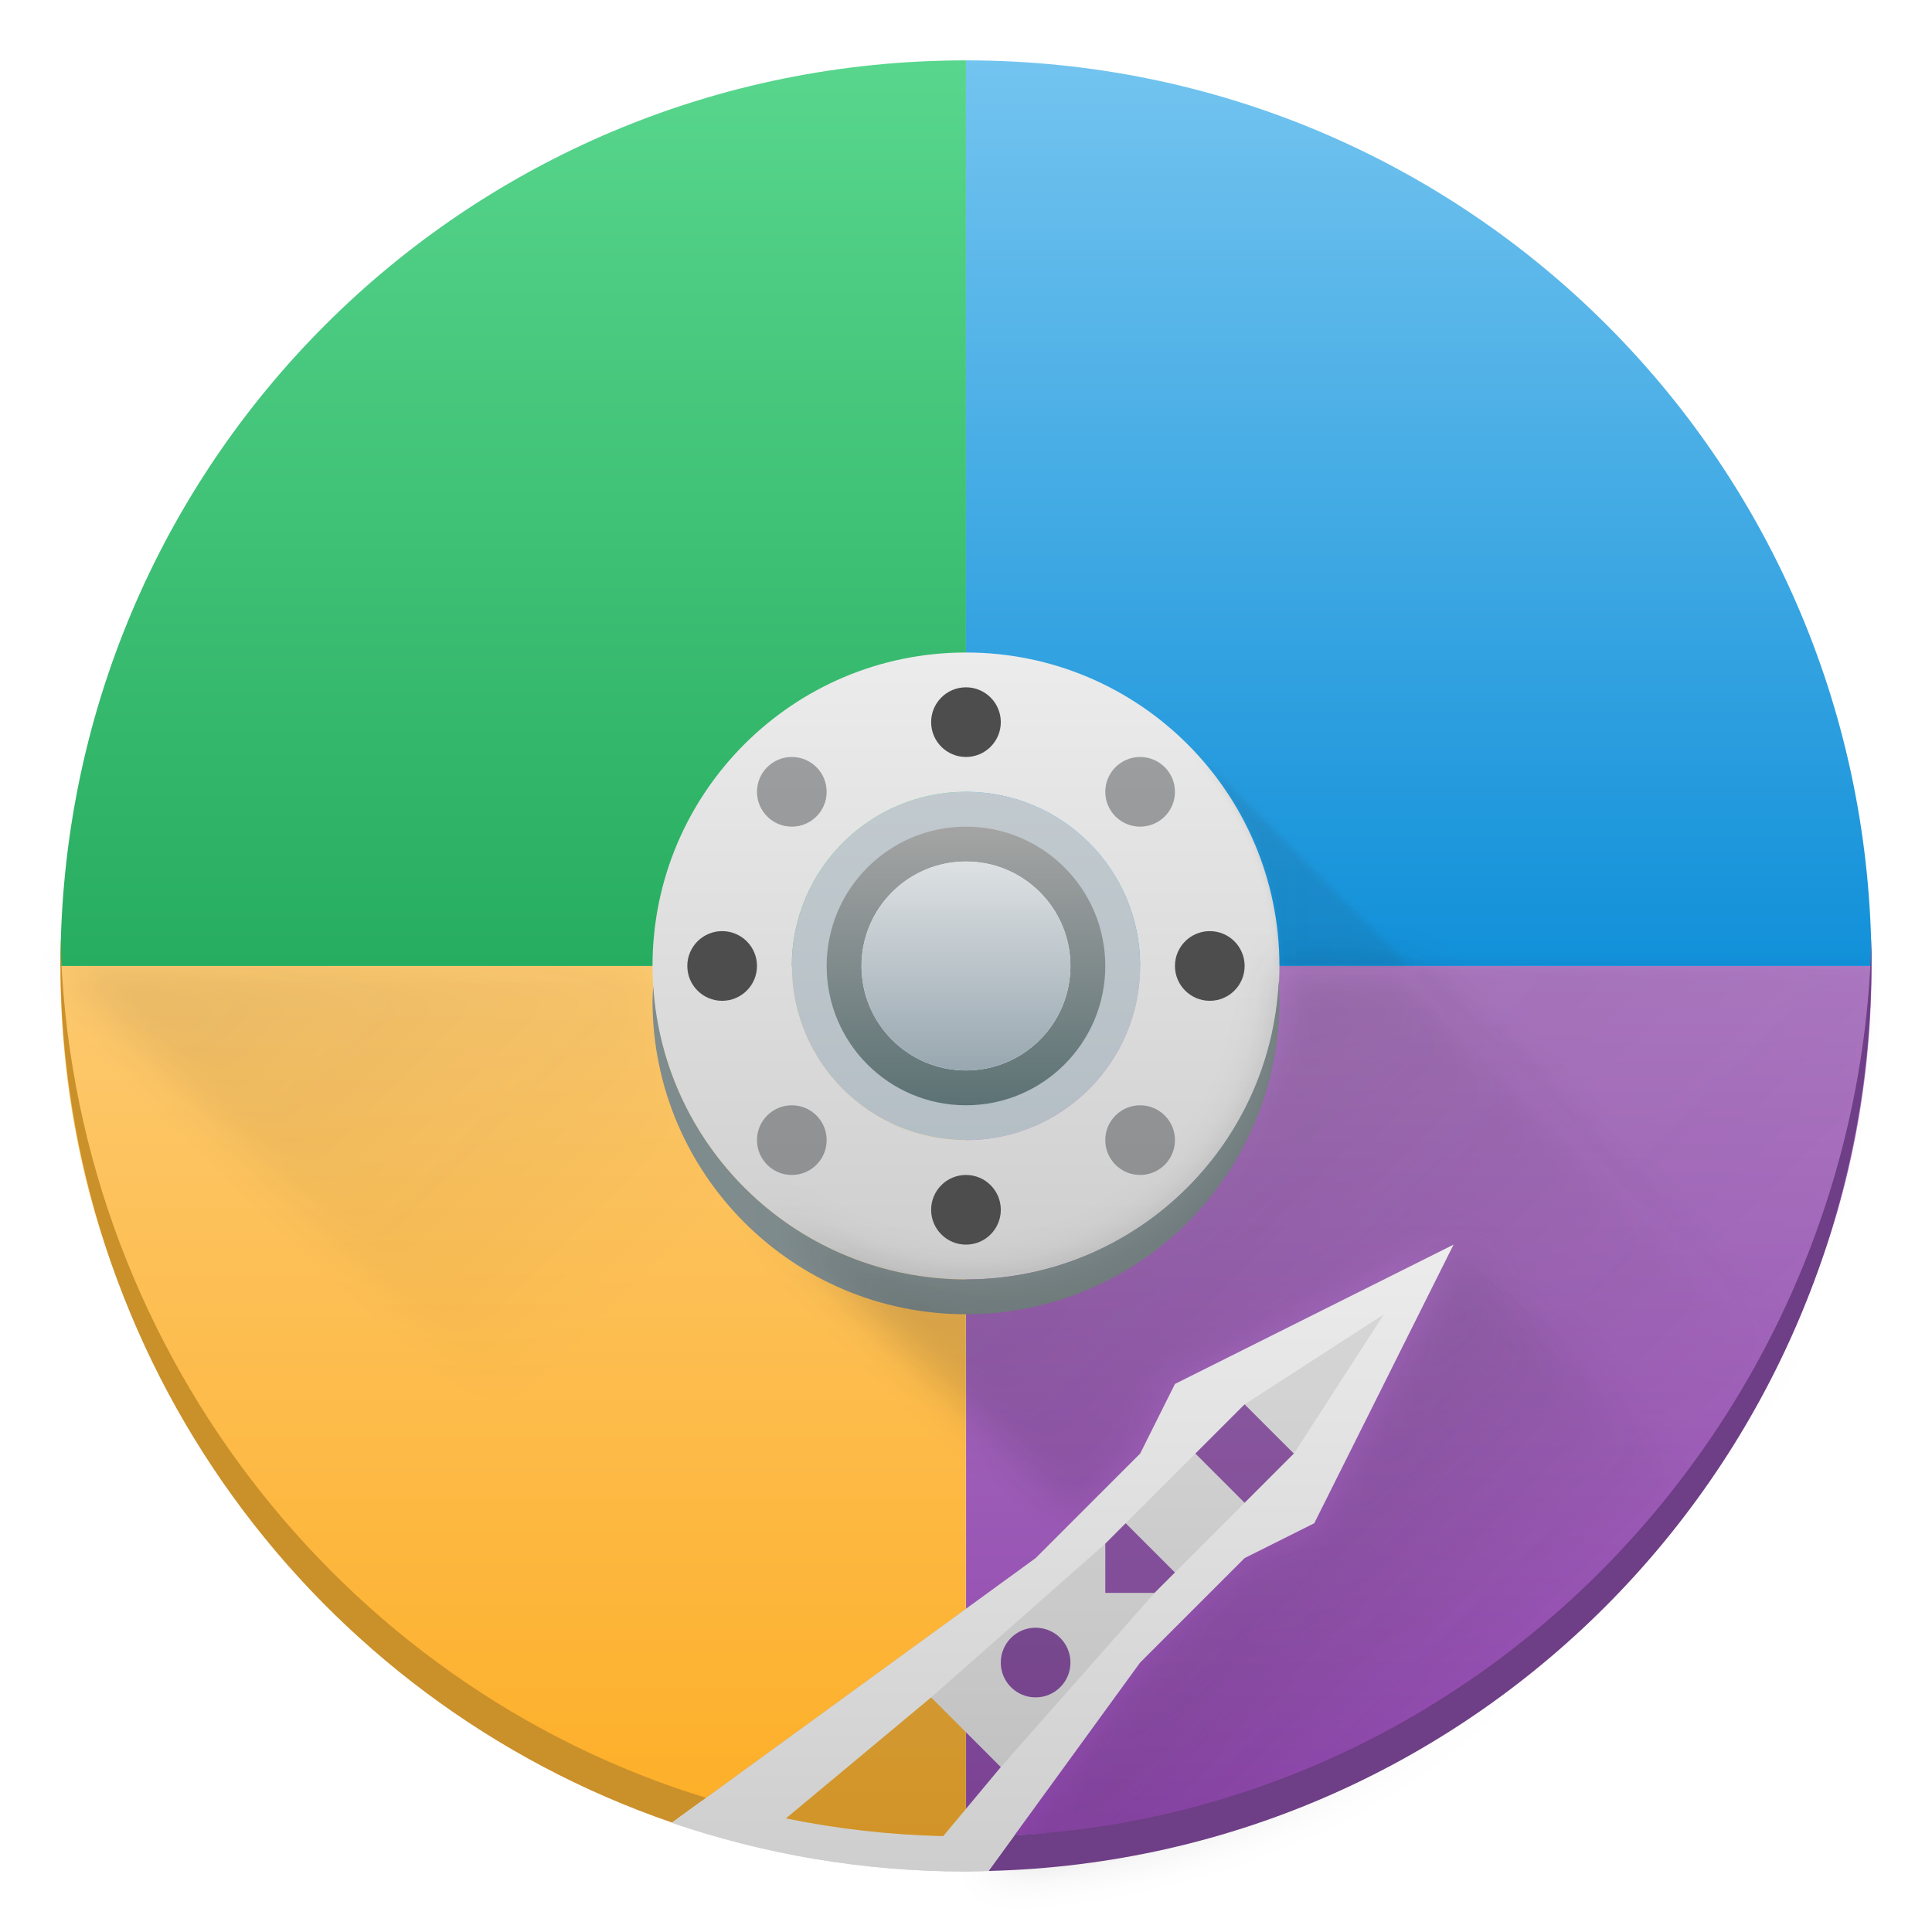
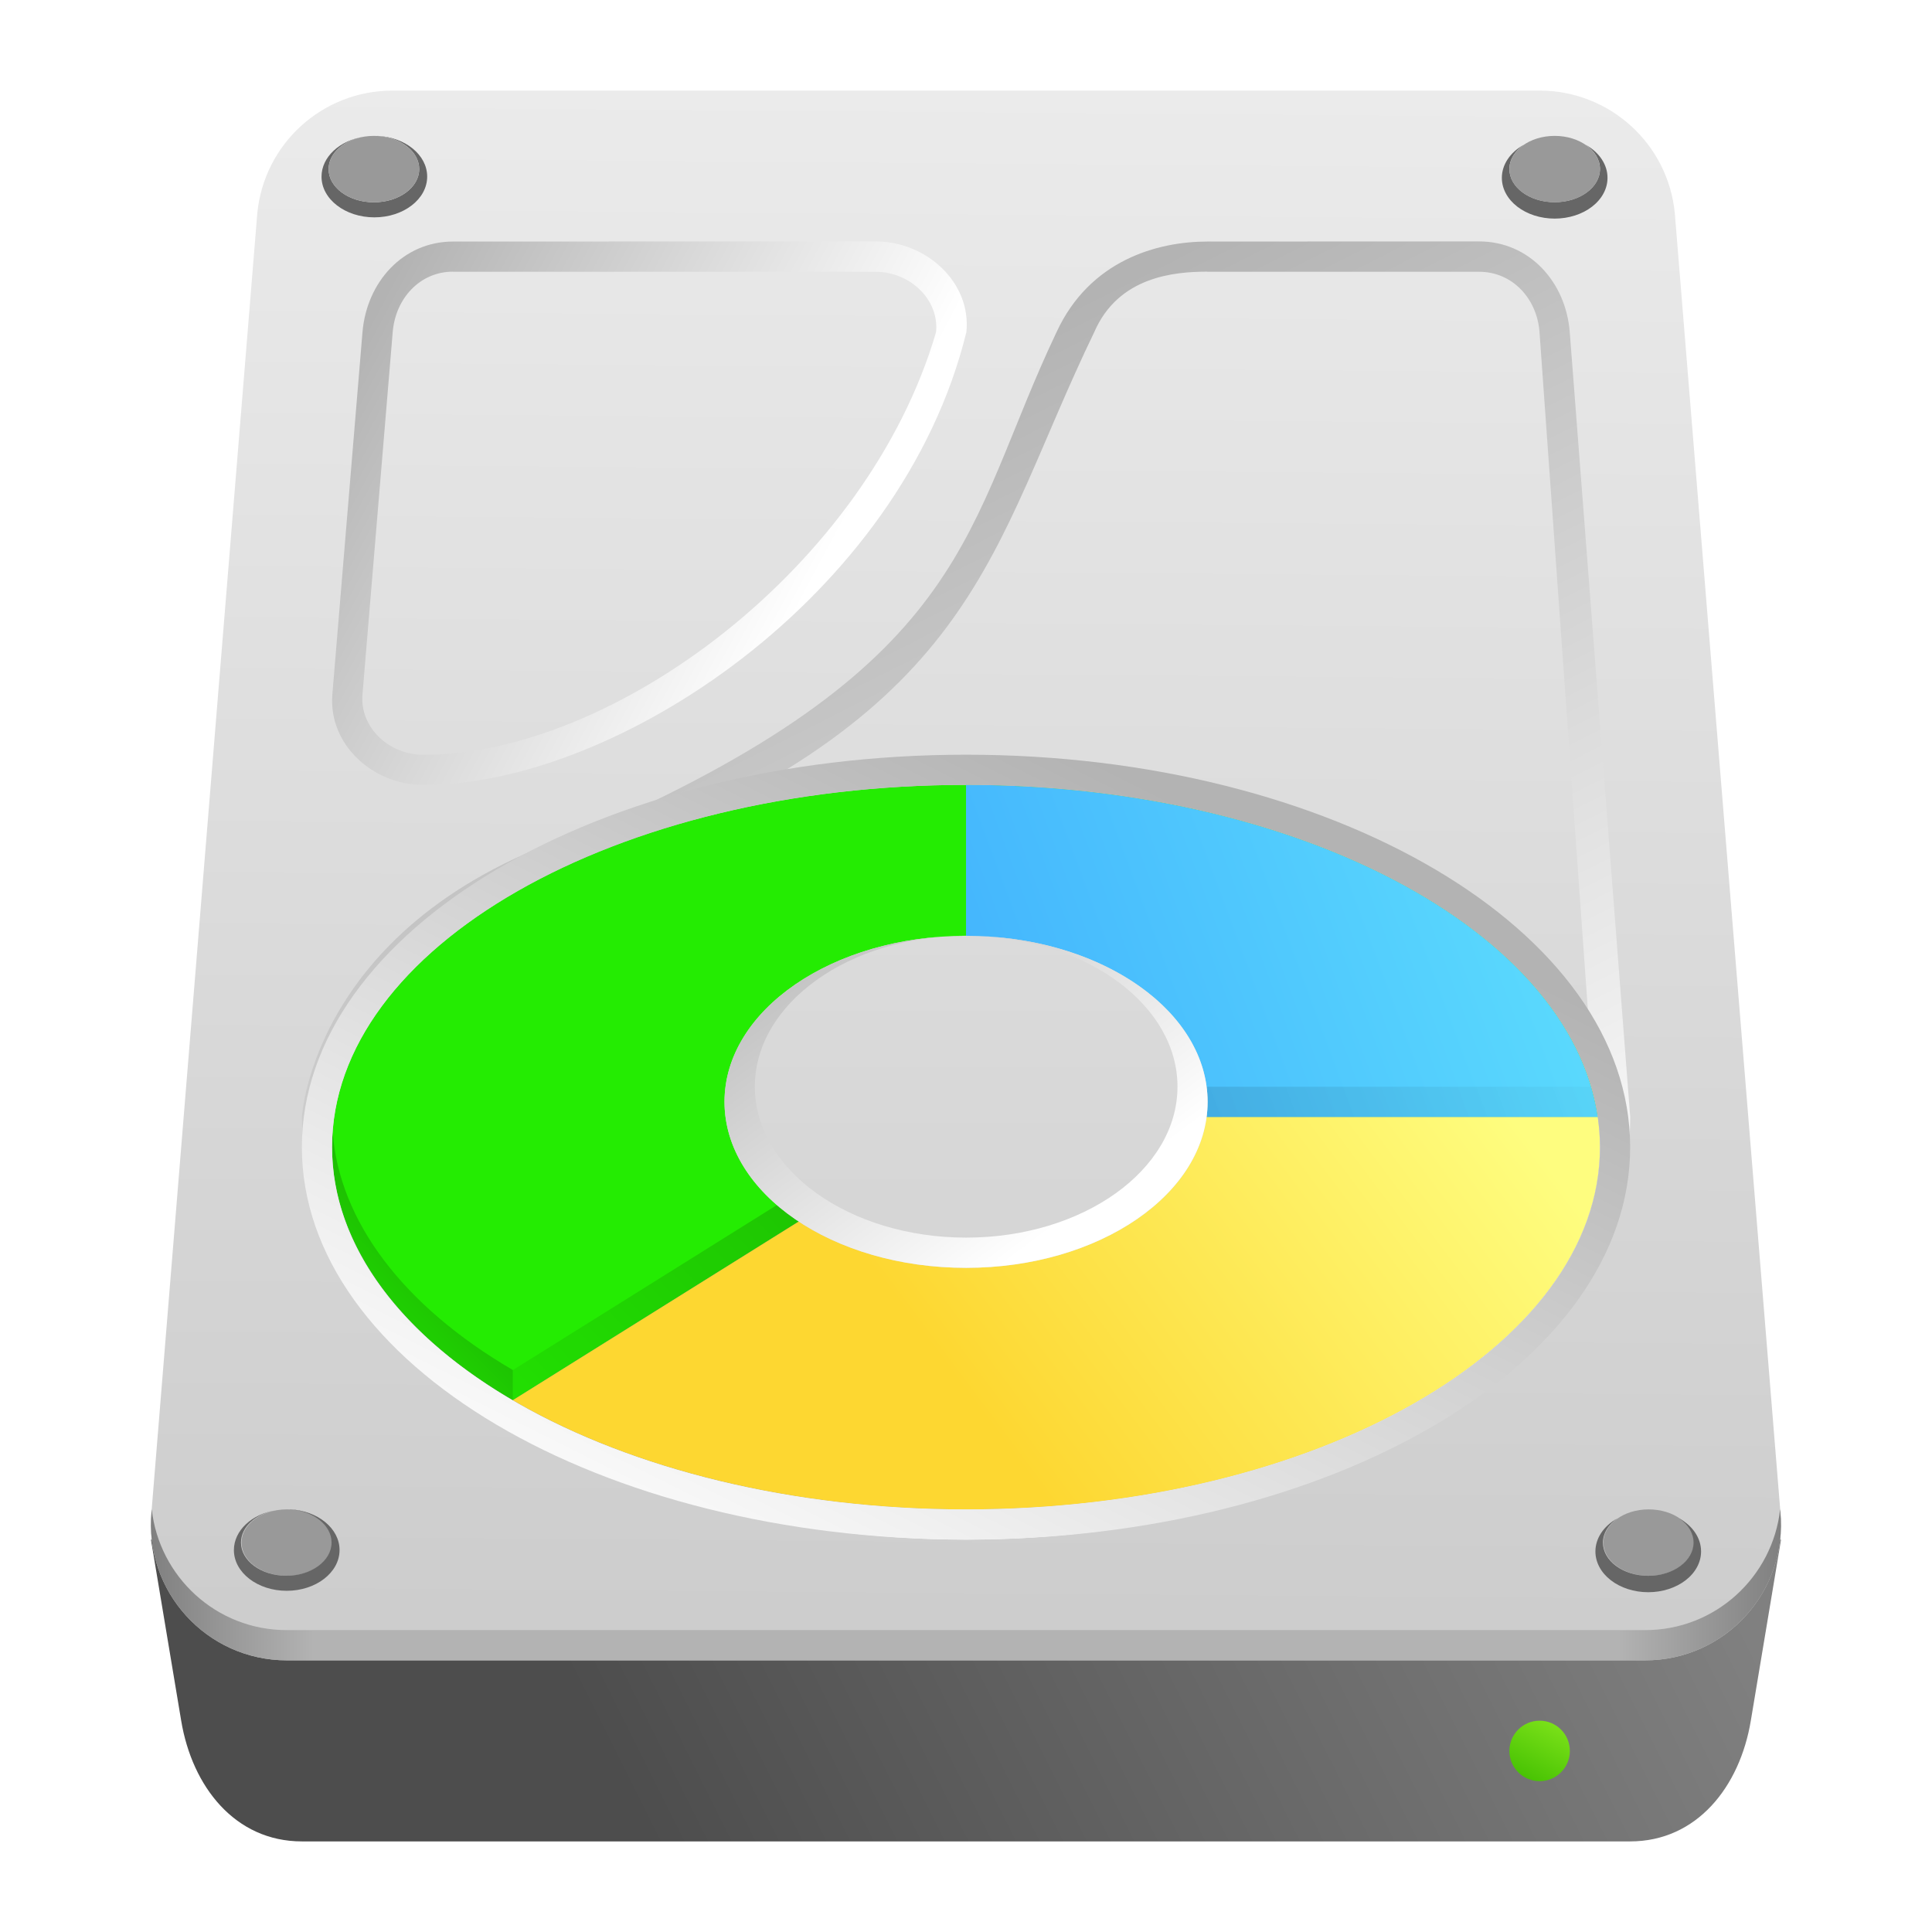
- <svg xmlns="http://www.w3.org/2000/svg" xmlns:xlink="http://www.w3.org/1999/xlink" width="64" height="64" version="1.1">
-   <defs>
-     <linearGradient id="q" x1="32" x2="32" y1="41" y2="23" gradientTransform="matrix(1.1538,0,0,1.1538,-4.9228,-4.9228)" gradientUnits="userSpaceOnUse" xlink:href="#c" />
-     <filter id="v" x="-.052" y="-.062" width="1.105" height="1.124" color-interpolation-filters="sRGB">
-       <feGaussianBlur stdDeviation="0.567" />
-     </filter>
-     <filter id="u" x="-.045" y="-.058" width="1.091" height="1.115" color-interpolation-filters="sRGB">
-       <feGaussianBlur stdDeviation="0.567" />
-     </filter>
-     <filter id="t" x="-.066" y="-.076" width="1.133" height="1.151" color-interpolation-filters="sRGB">
-       <feGaussianBlur stdDeviation="0.567" />
-     </filter>
-     <filter id="s" x="-.036" y="-.036" width="1.072" height="1.072" color-interpolation-filters="sRGB">
-       <feGaussianBlur stdDeviation="0.094" />
-     </filter>
-     <filter id="r" x="-.033" y="-.04" width="1.065" height="1.08" color-interpolation-filters="sRGB">
-       <feGaussianBlur stdDeviation="0.181" />
-     </filter>
+ <svg xmlns="http://www.w3.org/2000/svg" xmlns:xlink="http://www.w3.org/1999/xlink" width="64" height="64" viewBox="0 0 16.933 16.933" version="1.1" id="svg5">
+   <defs id="defs2">
+     <linearGradient id="linearGradient8357">
+       <stop style="stop-color:#fdd731;stop-opacity:1;" offset="0" id="stop8353" />
+       <stop style="stop-color:#fefd7f;stop-opacity:1" offset="1" id="stop8355" />
+     </linearGradient>
+     <linearGradient id="linearGradient5182">
+       <stop style="stop-color:#000000;stop-opacity:1" offset="0" id="stop5178" />
+       <stop style="stop-color:#000000;stop-opacity:0.049" offset="1" id="stop5180" />
+     </linearGradient>
+     <linearGradient id="linearGradient3415">
+       <stop style="stop-color:#39a4fd;stop-opacity:1;" offset="0" id="stop3411" />
+       <stop style="stop-color:#5cdcfd;stop-opacity:1" offset="1" id="stop3413" />
+     </linearGradient>
+     <linearGradient id="linearGradient2699">
+       <stop style="stop-color:#999999;stop-opacity:1;" offset="0" id="stop2695" />
+       <stop style="stop-color:#cccccc;stop-opacity:1" offset="1" id="stop2697" />
+     </linearGradient>
+     <linearGradient id="linearGradient16736">
+       <stop style="stop-color:#40be00;stop-opacity:1;" offset="0" id="stop16732" />
+       <stop style="stop-color:#aeff2e;stop-opacity:1" offset="1" id="stop16734" />
+     </linearGradient>
+     <linearGradient id="linearGradient12694">
+       <stop style="stop-color:#808080;stop-opacity:1;" offset="0" id="stop12690" />
+       <stop style="stop-color:#b3b3b3;stop-opacity:1" offset="0.1" id="stop12988" />
+       <stop style="stop-color:#b3b3b3;stop-opacity:1" offset="0.9" id="stop13310" />
+       <stop style="stop-color:#808080;stop-opacity:1" offset="1" id="stop12692" />
+     </linearGradient>
+     <linearGradient id="linearGradient10743">
+       <stop style="stop-color:#b3b3b3;stop-opacity:1;" offset="0" id="stop10739" />
+       <stop style="stop-color:#ffffff;stop-opacity:1" offset="1" id="stop10741" />
+     </linearGradient>
+     <linearGradient id="linearGradient5085">
+       <stop style="stop-color:#4d4d4d;stop-opacity:1;" offset="0" id="stop5081" />
+       <stop style="stop-color:#808080;stop-opacity:1" offset="1" id="stop5083" />
+     </linearGradient>
+     <linearGradient id="linearGradient3891">
+       <stop style="stop-color:#cccccc;stop-opacity:1" offset="0" id="stop3887" />
+       <stop style="stop-color:#f2f2f2;stop-opacity:1" offset="1" id="stop3889" />
+     </linearGradient>
+     <linearGradient xlink:href="#linearGradient3891" id="linearGradient3893" x1="15.951" y1="14.827" x2="16.085" y2="-2.183" gradientUnits="userSpaceOnUse" gradientTransform="matrix(0.9999308,0,0,1.000047,4.552232e-4,-0.132075)" />
+     <linearGradient xlink:href="#linearGradient5085" id="linearGradient5087" x1="6.085" y1="16.933" x2="14.552" y2="12.7" gradientUnits="userSpaceOnUse" />
+     <linearGradient xlink:href="#linearGradient10743" id="linearGradient10745" x1="2.91" y1="2.91" x2="6.885" y2="5.027" gradientUnits="userSpaceOnUse" gradientTransform="translate(0,0.5291667)" />
+     <linearGradient xlink:href="#linearGradient10743" id="linearGradient11167" x1="33.112" y1="11.272" x2="49.959" y2="44.755" gradientUnits="userSpaceOnUse" gradientTransform="scale(0.2645833)" />
+     <linearGradient xlink:href="#linearGradient10743" id="linearGradient12312" gradientUnits="userSpaceOnUse" x1="5.249" y1="-4.975" x2="14.265" y2="7.195" gradientTransform="matrix(0.2645833,0,0,0.2645833,6.35,8.202083)" />
+     <linearGradient xlink:href="#linearGradient12694" id="linearGradient12696" x1="5" y1="52.498" x2="59" y2="52.498" gradientUnits="userSpaceOnUse" gradientTransform="scale(0.2645833)" />
+     <linearGradient xlink:href="#linearGradient16736" id="linearGradient16738" x1="13.758" y1="15.875" x2="14.287" y2="14.817" gradientUnits="userSpaceOnUse" />
+     <linearGradient xlink:href="#linearGradient3891" id="linearGradient1367" x1="7.673" y1="14.817" x2="7.673" y2="-2.117" gradientUnits="userSpaceOnUse" gradientTransform="matrix(1.142857,0,0,1.1,-1.209525,-0.8202087)" />
+     <linearGradient xlink:href="#linearGradient2699" id="linearGradient2703" x1="3.44" y1="12.7" x2="9.79" y2="5.821" gradientUnits="userSpaceOnUse" />
+     <linearGradient xlink:href="#linearGradient3415" id="linearGradient3417" x1="26" y1="41.5" x2="52.926" y2="31.5" gradientUnits="userSpaceOnUse" />
+     <linearGradient xlink:href="#linearGradient10743" id="linearGradient3901" x1="26" y1="20" x2="12" y2="48" gradientUnits="userSpaceOnUse" />
+     <linearGradient xlink:href="#linearGradient5182" id="linearGradient4952" gradientUnits="userSpaceOnUse" x1="26" y1="41.5" x2="52.926" y2="31.5" />
+     <linearGradient xlink:href="#linearGradient8357" id="linearGradient8359" x1="32.988" y1="47.5" x2="49" y2="35.5" gradientUnits="userSpaceOnUse" />
+     <linearGradient xlink:href="#linearGradient5182" id="linearGradient9264" x1="17" y1="39.942" x2="10.988" y2="45.942" gradientUnits="userSpaceOnUse" />
+     <linearGradient xlink:href="#linearGradient5182" id="linearGradient9686" x1="9.786" y1="8.253" x2="4.233" y2="13.544" gradientUnits="userSpaceOnUse" />
  </defs>
-   <linearGradient id="d" x1="6" x2="6" y1="58" y2="6" gradientTransform="matrix(1.1538,0,0,1.1538,-4.9228,-4.9228)" gradientUnits="userSpaceOnUse" xlink:href="#a" />
-   <linearGradient id="o" x1="35.002" x2="52.002" y1="32" y2="49" gradientUnits="userSpaceOnUse" xlink:href="#b" />
-   <linearGradient id="g" x1="6" x2="19" y1="32" y2="45" gradientUnits="userSpaceOnUse" xlink:href="#b" />
-   <linearGradient id="f" x1="32" x2="32" y1="58" y2="32" gradientTransform="matrix(1.1538,0,0,1.1538,-4.9228,-4.9228)" gradientUnits="userSpaceOnUse">
-     <stop stop-color="#fdad23" offset="0" />
-     <stop stop-color="#fdc96f" offset="1" />
-   </linearGradient>
-   <linearGradient id="h" x1="32" x2="32" y1="32" y2="6" gradientTransform="matrix(1.1538,0,0,1.1538,-4.9228,-4.9228)" gradientUnits="userSpaceOnUse">
-     <stop stop-color="#27ad60" offset="0" />
-     <stop stop-color="#58d68d" offset="1" />
-   </linearGradient>
-   <linearGradient id="e" x1="32" x2="32" y1="58" y2="32" gradientTransform="matrix(-1.1538 0 0 1.1538 68.92 -4.9228)" gradientUnits="userSpaceOnUse">
-     <stop stop-color="#8e44ad" offset="0" />
-     <stop stop-color="#af7ac4" offset="1" />
-   </linearGradient>
-   <linearGradient id="n" x1="32" x2="32" y1="35" y2="29" gradientTransform="matrix(1.1538,0,0,1.1538,-4.9228,-4.9228)" gradientUnits="userSpaceOnUse" xlink:href="#a" />
-   <linearGradient id="j" x1="32" x2="32" y1="36" y2="28" gradientTransform="matrix(1.1538,0,0,1.1538,-4.9228,-4.9228)" gradientUnits="userSpaceOnUse">
-     <stop stop-color="#5c7274" offset="0" />
-     <stop stop-color="#a4a4a4" offset="1" />
-   </linearGradient>
-   <linearGradient id="p" x1="32" x2="32" y1="58" y2="40" gradientTransform="matrix(1.1538,0,0,1.1538,-4.9228,-4.9228)" gradientUnits="userSpaceOnUse" xlink:href="#c" />
-   <linearGradient id="l" x1="25.637" x2="57.998" y1="40.676" y2="40.676" gradientUnits="userSpaceOnUse">
-     <stop stop-color="#292c2f" offset="0" />
-     <stop stop-color="#292c2f" stop-opacity="0" offset="1" />
-   </linearGradient>
-   <linearGradient id="m" x1="46" x2="53.135" y1="40" y2="47.135" gradientUnits="userSpaceOnUse" xlink:href="#b" />
-   <linearGradient id="b">
-     <stop stop-color="#292c2f" offset="0" />
-     <stop stop-opacity="0" offset="1" />
-   </linearGradient>
-   <linearGradient id="i" x1="32" x2="32" y1="32" y2="6" gradientTransform="matrix(1.1538,0,0,1.1538,-4.9228,-4.9228)" gradientUnits="userSpaceOnUse">
-     <stop stop-color="#1190d9" offset="0" />
-     <stop stop-color="#73c4ef" offset="1" />
-   </linearGradient>
-   <linearGradient id="c" x1="32" x2="32" y1="41" y2="23" gradientUnits="userSpaceOnUse">
-     <stop stop-color="#cecece" offset="0" />
-     <stop stop-color="#ececec" offset="1" />
-   </linearGradient>
-   <linearGradient id="a" x1="6" x2="6" y1="58" y2="6" gradientUnits="userSpaceOnUse">
-     <stop stop-color="#98a7b0" offset="0" />
-     <stop stop-color="#dde1e3" offset="1" />
-   </linearGradient>
-   <linearGradient id="k" x1="26" x2="50" y1="26" y2="50" gradientUnits="userSpaceOnUse" xlink:href="#b" />
-   <g stroke-width=".867">
-     <path d="m31.999 21.615a10.384 10.384 0 0 0-10.384 10.384 10.384 10.384 0 0 0 10.384 10.384 10.384 10.384 0 0 0 10.384-10.384 10.384 10.384 0 0 0-10.384-10.384zm0 6.923c1.918 0 3.461 1.544 3.461 3.461s-1.544 3.461-3.461 3.461-3.461-1.544-3.461-3.461 1.544-3.461 3.461-3.461z" fill="url(#d)" />
-     <path d="m32.001 60.844v-23.076a5.769 5.769 0 0 0 5.769-5.769h24.227c0 16.619-13.378 28.845-29.996 28.845z" fill="url(#e)" />
-     <path d="m31.996 60.844v-23.076a5.769 5.769 0 0 1-5.769-5.769h-24.227c0 16.619 13.378 28.845 29.996 28.845z" fill="url(#f)" />
-   </g>
-   <path transform="matrix(1.1538,0,0,1.1538,-4.9228,-4.9228)" d="m6 32 22 22 3.998-2.998v-6.277l-6.361-6.362 4e-3 -4e-3a9 9 0 0 1-2.641-6.359zm22.582 8.32a9 9 0 0 0 0.272 0.1 9 9 0 0 1-0.272-0.1zm0.842 0.3a9 9 0 0 0 0.306 0.077 9 9 0 0 1-0.306-0.078zm0.879 0.214a9 9 0 0 0 0.306 0.047 9 9 0 0 1-0.306-0.047zm0.875 0.125a9 9 0 0 0 0.82 0.041 9 9 0 0 1-0.82-0.041z" fill="url(#g)" filter="url(#v)" opacity=".1" stroke-width=".751" />
-   <g stroke-width=".867">
-     <path d="m31.999 2v24.23a5.769 5.769 0 0 0-5.769 5.769h-24.227c0-16.619 13.378-29.999 29.996-29.999z" fill="url(#h)" />
-     <path d="m2.002 31.065c-0.006 0.252 0 0.503 0 0.756 0 13.284 8.45 24.503 20.26 28.554l1.126-0.82c-12.168-3.726-21.061-15.119-21.386-28.491z" fill="#ca902a" />
-     <path d="m31.999 2v24.23a5.769 5.769 0 0 1 5.769 5.769h24.227c0-16.619-13.378-29.999-29.996-29.999z" fill="url(#i)" />
-     <path d="m31.999 21.615a10.384 10.384 0 1 0 0 20.768 10.384 10.384 0 0 0 0-20.768zm0 4.615a5.769 5.769 0 1 1 0 11.538 5.769 5.769 0 0 1 0-11.538z" fill="url(#q)" />
-     <path d="m37.768 27.384a1.154 1.154 0 1 1 0-2.308 1.154 1.154 0 0 1 0 2.308zm-11.538 11.538a1.154 1.154 0 1 1 0-2.308 1.154 1.154 0 0 1 0 2.308zm1.154-12.692a1.154 1.154 0 1 1-2.308 0 1.154 1.154 0 0 1 2.308 0zm11.538 11.538a1.154 1.154 0 1 1-2.308 0 1.154 1.154 0 0 1 2.308 0z" fill="#292c2f" opacity=".4" />
-     <path d="m31.999 27.384a4.615 4.615 0 1 0 0 9.23 4.615 4.615 0 0 0 0-9.23zm0 1.154a3.461 3.461 0 1 1 0 6.923 3.461 3.461 0 0 1 0-6.923z" fill="url(#j)" />
-     <path d="m33.153 23.922a1.154 1.154 0 1 1-2.308 0 1.154 1.154 0 0 1 2.308 0zm8.077 8.077a1.154 1.154 0 1 1-2.308 0 1.154 1.154 0 0 1 2.308 0zm-8.077 8.077a1.154 1.154 0 1 1-2.308 0 1.154 1.154 0 0 1 2.308 0zm-8.077-8.077a1.154 1.154 0 1 1-2.308 0 1.154 1.154 0 0 1 2.308 0z" fill="#4d4d4d" />
-     <path d="m42.359 32.488a10.384 10.384 0 0 1-10.36 9.895 10.384 10.384 0 0 1-10.36-9.72 10.384 10.384 0 0 0-0.024 0.489 10.384 10.384 0 0 0 10.384 10.384 10.384 10.384 0 0 0 10.384-10.384 10.384 10.384 0 0 0-0.024-0.665z" fill="#7f8c8d" />
-   </g>
-   <path transform="matrix(1.1538,0,0,1.1538,-4.9228,-4.9228)" d="m41 32a9 9 0 0 1-9 9 9 9 0 0 1-6.36-2.64l-3e-3 3e-3 9.5 9.5 1.863-1.863 1-2 8-4 7.135 7.135a25.966 25.966 0 0 0 2.486-4.242l-10.894-10.893zm11.967 15.389c-0.086 0.116-0.177 0.228-0.264 0.343a25.966 25.966 0 0 0 0.264-0.343zm-1.705 2.095c-0.053 0.058-0.11 0.113-0.162 0.17a25.966 25.966 0 0 0 0.162-0.17zm-1.722 1.716c-0.08 0.074-0.159 0.15-0.24 0.223a25.966 25.966 0 0 0 0.24-0.223zm-2.01 1.658c-0.102 0.077-0.203 0.154-0.306 0.229a25.966 25.966 0 0 0 0.306-0.229zm-2.203 1.475c-0.11 0.066-0.222 0.13-0.334 0.193a25.966 25.966 0 0 0 0.334-0.193zm-2.371 1.258-0.066 0.03 4e-3 3e-3a25.966 25.966 0 0 0 0.062-0.033z" fill="url(#k)" filter="url(#u)" opacity=".3" stroke-width=".751" />
-   <path transform="matrix(1.1538,0,0,1.1538,-4.9228,-4.9228)" d="m41 32h3.727l-6.27-6.27a9 9 0 0 1 2.543 6.27z" fill="url(#l)" filter="url(#s)" opacity=".2" stroke-width=".751" />
-   <path d="m48.152 41.229-9.23 4.615-1.154 2.308-3.461 3.461-12.054 8.769c3.054 1.042 6.33 1.615 9.746 1.615 0.252 0 0.498-0.012 0.748-0.018l5.021-6.904 3.461-3.461 2.308-1.154z" fill="#292c2f" opacity=".2" stroke-width=".867" />
-   <path transform="matrix(1.1538,0,0,1.1538,-4.9228,-4.9228)" d="m46 40-4 8-2 1-3 3-4.352 5.984a25.91 25.91 0 0 0 20.5-10.836z" fill="url(#m)" filter="url(#t)" opacity=".2" stroke-width=".751" />
-   <circle cx="31.999" cy="31.999" r="3.461" fill="url(#n)" stroke-width=".867" />
-   <path transform="matrix(1.1538,0,0,1.1538,-4.9228,-4.9228)" d="M 44.721,32 55.604,42.88 A 25.912,25.912 0 0 0 58,32 Z" fill="url(#o)" filter="url(#r)" opacity=".1" stroke-width=".751" />
-   <g stroke-width=".867">
-     <path d="m61.995 31.065c-0.384 15.827-12.773 28.89-28.389 29.733l-0.86 1.18c16.269-0.398 29.249-13.693 29.249-30.158 0-0.254 0.006-0.504 0-0.756z" fill="#6e3e86" />
-     <path d="m48.152 41.229-9.23 4.615-1.154 2.308-3.461 3.461-12.054 8.769c3.054 1.042 6.33 1.615 9.746 1.615 0.252 0 0.498-0.012 0.748-0.018l5.021-6.904 3.461-3.461 2.308-1.154zm-6.923 5.291 1.631 1.631-1.631 1.631-1.631-1.631zm-3.939 3.939 1.631 1.631-0.676 0.676h-1.631v-1.631zm-2.984 3.461a1.154 1.154 0 0 1 1.154 1.154 1.154 1.154 0 0 1-1.154 1.154 1.154 1.154 0 0 1-1.154-1.154 1.154 1.154 0 0 1 1.154-1.154zm-3.461 2.308 2.308 2.308-1.908 2.289a29.451 29.451 0 0 1-5.211-0.588zm-4.656 5.204c0.111 0.022 0.223 0.038 0.333 0.058-0.111-0.02-0.223-0.036-0.335-0.058z" fill="url(#p)" />
-     <path d="m36.614 51.136-5.769 5.093 2.308 2.308 5.093-5.769h-1.631zm2.984-2.984-2.308 2.308 1.631 1.631 2.308-2.308zm6.247-4.615-4.615 2.984 1.631 1.631z" fill="#292c2f" opacity=".1" />
-   </g>
+   <path id="rect1078" style="fill:url(#linearGradient5087);fill-opacity:1;stroke-width:2.887;stroke-linecap:round;stroke-linejoin:round" d="m 15.61,13.494 -0.265,1.587 c -0.096,0.578 -0.472,1.058 -1.058,1.058 H 2.646 c -0.586,0 -0.962,-0.48 -1.058,-1.058 l -0.265,-1.587 z" />
+   <path style="color:#000000;fill:url(#linearGradient3893);fill-opacity:1;stroke:none;stroke-width:1;stroke-linecap:round;stroke-linejoin:round;-inkscape-stroke:none" d="M 3.44,0.794 C 2.827,0.794 2.314,1.259 2.255,1.87 L 1.328,13.247 C 1.261,13.947 1.811,14.552 2.514,14.552 H 14.419 c 0.703,1.58e-4 1.253,-0.605 1.185,-1.305 L 14.679,1.87 C 14.62,1.259 14.107,0.794 13.493,0.794 Z" id="path3247" />
+   <path id="path3247-7" style="color:#000000;fill:url(#linearGradient12696);fill-opacity:1;stroke:none;stroke-width:1;stroke-linecap:round;stroke-linejoin:round;-inkscape-stroke:none" d="m 1.33,13.228 -0.002,0.019 c -0.067,0.7 0.483,1.305 1.185,1.305 H 14.419 c 0.703,1.58e-4 1.253,-0.605 1.185,-1.305 l -0.002,-0.019 c -0.065,0.59 -0.565,1.06 -1.184,1.059 H 2.514 C 1.895,14.288 1.395,13.818 1.33,13.228 Z" />
+   <path id="rect5838" style="fill:url(#linearGradient10745);fill-opacity:1;stroke-width:2.381;stroke-linecap:round;stroke-linejoin:round" d="m 3.971,2.117 c -0.44,0 -0.757,0.356 -0.794,0.794 L 2.913,6.085 c -0.037,0.438 0.354,0.794 0.794,0.794 1.675,0.01 4.192,-1.639 4.763,-3.969 0.044,-0.438 -0.354,-0.794 -0.794,-0.794 z m 0,0.265 h 3.704 c 0.293,0 0.558,0.237 0.529,0.529 -0.602,2.058 -2.827,3.709 -4.498,3.704 -0.293,0 -0.554,-0.237 -0.529,-0.529 L 3.442,2.91 C 3.466,2.618 3.678,2.381 3.971,2.381 Z" />
+   <path id="path15442-6-1" style="fill:#666666;fill-opacity:1;stroke:none;stroke-width:2.113;stroke-linecap:round;stroke-linejoin:round;stroke-miterlimit:4;stroke-dasharray:none;stroke-opacity:1" d="m 13.355,1.269 a 0.463,0.357 0 0 0 -0.192,0.289 0.463,0.357 0 0 0 0.463,0.358 0.463,0.357 0 0 0 0.463,-0.358 0.463,0.357 0 0 0 -0.191,-0.289 0.397,0.291 0 0 1 0.125,0.212 0.397,0.291 0 0 1 -0.397,0.291 0.397,0.291 0 0 1 -0.397,-0.291 0.397,0.291 0 0 1 0.126,-0.212 z" />
+   <ellipse style="fill:#999999;fill-opacity:1;stroke:none;stroke-width:1.766;stroke-linecap:round;stroke-linejoin:round;stroke-miterlimit:4;stroke-dasharray:none;stroke-opacity:1" id="path15442-2" cx="2.514" cy="13.52" rx="0.397" ry="0.291" />
+   <ellipse style="fill:#999999;fill-opacity:1;stroke:none;stroke-width:1.766;stroke-linecap:round;stroke-linejoin:round;stroke-miterlimit:4;stroke-dasharray:none;stroke-opacity:1" id="path15442-6-9" cx="14.45" cy="13.52" rx="0.397" ry="0.291" />
+   <path id="path15442-6-1-2" style="fill:#666666;fill-opacity:1;stroke:none;stroke-width:2.113;stroke-linecap:round;stroke-linejoin:round;stroke-miterlimit:4;stroke-dasharray:none;stroke-opacity:1" d="m 3.287,1.191 a 0.397,0.291 0 0 1 0.017,5.16e-4 0.463,0.357 0 0 0 -0.017,-5.16e-4 z m 0.02,5.16e-4 A 0.397,0.291 0 0 1 3.674,1.482 0.397,0.291 0 0 1 3.277,1.773 0.397,0.291 0 0 1 2.88,1.482 0.397,0.291 0 0 1 3.191,1.198 0.463,0.357 0 0 0 2.818,1.548 0.463,0.357 0 0 0 3.281,1.905 0.463,0.357 0 0 0 3.744,1.548 0.463,0.357 0 0 0 3.307,1.191 Z" />
+   <path id="path15442-6-1-6" style="fill:#666666;fill-opacity:1;stroke:none;stroke-width:2.113;stroke-linecap:round;stroke-linejoin:round;stroke-miterlimit:4;stroke-dasharray:none;stroke-opacity:1" d="m 14.175,13.308 a 0.463,0.357 0 0 0 -0.192,0.289 0.463,0.357 0 0 0 0.463,0.358 0.463,0.357 0 0 0 0.463,-0.358 0.463,0.357 0 0 0 -0.191,-0.289 0.397,0.291 0 0 1 0.125,0.212 0.397,0.291 0 0 1 -0.397,0.291 0.397,0.291 0 0 1 -0.397,-0.291 0.397,0.291 0 0 1 0.126,-0.212 z" />
+   <path id="path15442-6-1-2-0" style="fill:#666666;fill-opacity:1;stroke:none;stroke-width:2.113;stroke-linecap:round;stroke-linejoin:round;stroke-miterlimit:4;stroke-dasharray:none;stroke-opacity:1" d="m 2.519,13.229 a 0.397,0.291 0 0 1 0.017,5.16e-4 0.463,0.357 0 0 0 -0.017,-5.16e-4 z m 0.02,5.16e-4 a 0.397,0.291 0 0 1 0.367,0.29 0.397,0.291 0 0 1 -0.397,0.291 0.397,0.291 0 0 1 -0.397,-0.291 0.397,0.291 0 0 1 0.311,-0.284 0.463,0.357 0 0 0 -0.373,0.35 0.463,0.357 0 0 0 0.463,0.357 0.463,0.357 0 0 0 0.463,-0.357 0.463,0.357 0 0 0 -0.437,-0.357 z" />
+   <ellipse style="fill:#999999;fill-opacity:1;stroke:none;stroke-width:1.766;stroke-linecap:round;stroke-linejoin:round;stroke-miterlimit:4;stroke-dasharray:none;stroke-opacity:1" id="path15442" cx="3.277" cy="1.482" rx="0.397" ry="0.291" />
+   <ellipse style="fill:#999999;fill-opacity:1;stroke:none;stroke-width:1.766;stroke-linecap:round;stroke-linejoin:round;stroke-miterlimit:4;stroke-dasharray:none;stroke-opacity:1" id="path15442-6" cx="13.626" cy="1.482" rx="0.397" ry="0.291" />
+   <circle style="opacity:1;fill:url(#linearGradient16738);fill-opacity:1;stroke:none;stroke-width:2.381;stroke-linecap:round;stroke-linejoin:round;stroke-miterlimit:4;stroke-dasharray:none;stroke-opacity:1" id="path16342" cx="13.494" cy="15.346" r="0.265" />
+   <path id="path6940" style="fill:url(#linearGradient11167);fill-opacity:1;stroke:none;stroke-width:2.477;stroke-linecap:round;stroke-linejoin:round;stroke-miterlimit:4;stroke-dasharray:none;stroke-opacity:1" d="m 10.583,2.117 c -0.44,0 -1.032,0.164 -1.323,0.794 C 8.452,4.609 8.541,5.786 5.234,7.252 2.744,7.999 2.646,9.79 2.646,9.79 c 0,2.046 2.606,3.704 5.821,3.704 3.215,0 5.821,-1.658 5.821,-3.704 L 13.758,2.91 c -0.034,-0.438 -0.354,-0.794 -0.794,-0.794 z m 0,0.265 h 2.381 c 0.293,0 0.508,0.237 0.529,0.529 l 0.438,6.136 -0.002,-0.004 0.071,0.445 c 0.008,0.065 0.013,0.13 0.014,0.196 l 5.3e-4,0.008 c 0.003,0.033 0.006,0.065 0.007,0.098 0,1.9 -2.488,3.44 -5.556,3.44 -3.069,0 -5.556,-1.54 -5.556,-3.44 0.048,-0.745 0.908,-1.876 2.447,-2.311 l 0.025,0.009 C 8.596,6.199 8.671,4.813 9.591,2.91 9.802,2.424 10.29,2.381 10.583,2.381 Z" />
+   <ellipse style="fill:url(#linearGradient2703);stroke-width:0.272;fill-opacity:1" id="path881" cx="8.467" cy="10.054" rx="5.556" ry="3.175" />
+   <path id="path7089" style="opacity:1;fill:#24ec02;fill-opacity:1;stroke-width:1.025" d="M 32 26 A 21 12 0 0 0 11 38 A 21 12 0 0 0 16.988 46.383 L 32 37 L 52.926 37 A 21 12 0 0 0 32 26 z " transform="scale(0.2645833)" />
+   <path id="path7765" style="opacity:1;fill:url(#linearGradient8359);fill-opacity:1;stroke-width:1" d="M 32 37 L 16.988 46.383 A 21 12 0 0 0 32 50 A 21 12 0 0 0 53 38 A 21 12 0 0 0 52.926 37 L 32 37 z " transform="scale(0.2645833)" />
+   <path id="rect2243" style="fill:url(#linearGradient3417);stroke-width:1.112;fill-opacity:1" d="M 32 26 L 32 37 L 52.926 37 A 21 12 0 0 0 32 26 z " transform="scale(0.2645833)" />
+   <path id="rect2243-2" style="fill:url(#linearGradient4952);fill-opacity:1;stroke-width:1.112;opacity:0.2" d="M 32 36 L 32 37 L 52.926 37 A 21 12 0 0 0 52.701 36 L 32 36 z " transform="scale(0.2645833)" />
+   <path id="path7089-1" style="fill:url(#linearGradient9264);fill-opacity:1;stroke-width:1.025;opacity:0.3" d="m 16.988,45.383 c -3.63,-2.12 -5.749,-4.929 -5.969,-7.881 C 11.008,37.667 11,37.833 11,38 c 0.004,3.134 2.153,6.143 5.988,8.383 1e-6,3e-6 0,-1 0,-1 z" transform="scale(0.2645833)" />
+   <path id="rect8985" style="opacity:0.3;stroke-width:0.265;fill-opacity:1;fill:url(#linearGradient9686)" d="m 4.495,12.008 3.972,-2.483 -3e-7,0.265 -3.972,2.483 z" />
+   <path id="path3713" style="fill:url(#linearGradient3901);fill-opacity:1;stroke-width:0.964" d="M 32 25 A 22 13 0 0 0 10 38 A 22 13 0 0 0 32 51 A 22 13 0 0 0 54 38 A 22 13 0 0 0 32 25 z M 32 26 A 21 12 0 0 1 53 38 A 21 12 0 0 1 32 50 A 21 12 0 0 1 11 38 A 21 12 0 0 1 32 26 z " transform="scale(0.2645833)" />
+   <ellipse style="fill:url(#linearGradient1367);fill-opacity:1;stroke-width:0.277" id="path1084" cx="8.467" cy="9.657" rx="2.117" ry="1.455" />
+   <path d="m 8.467,8.202 c -1.169,3e-7 -2.117,0.652 -2.117,1.455 0,0.804 0.948,1.455 2.117,1.455 1.169,0 2.117,-0.652 2.117,-1.455 -2.2e-4,-0.78 -0.895,-1.421 -2.028,-1.454 0.987,0.034 1.764,0.615 1.764,1.321 0,0.731 -0.829,1.323 -1.852,1.323 -1.023,0 -1.852,-0.592 -1.852,-1.323 0,-0.731 0.829,-1.323 1.852,-1.323 z" style="fill:url(#linearGradient12312);fill-opacity:1;stroke:none;stroke-width:2.477;stroke-linecap:round;stroke-linejoin:round;stroke-miterlimit:4;stroke-dasharray:none;stroke-opacity:1" id="path12209" />
</svg>
